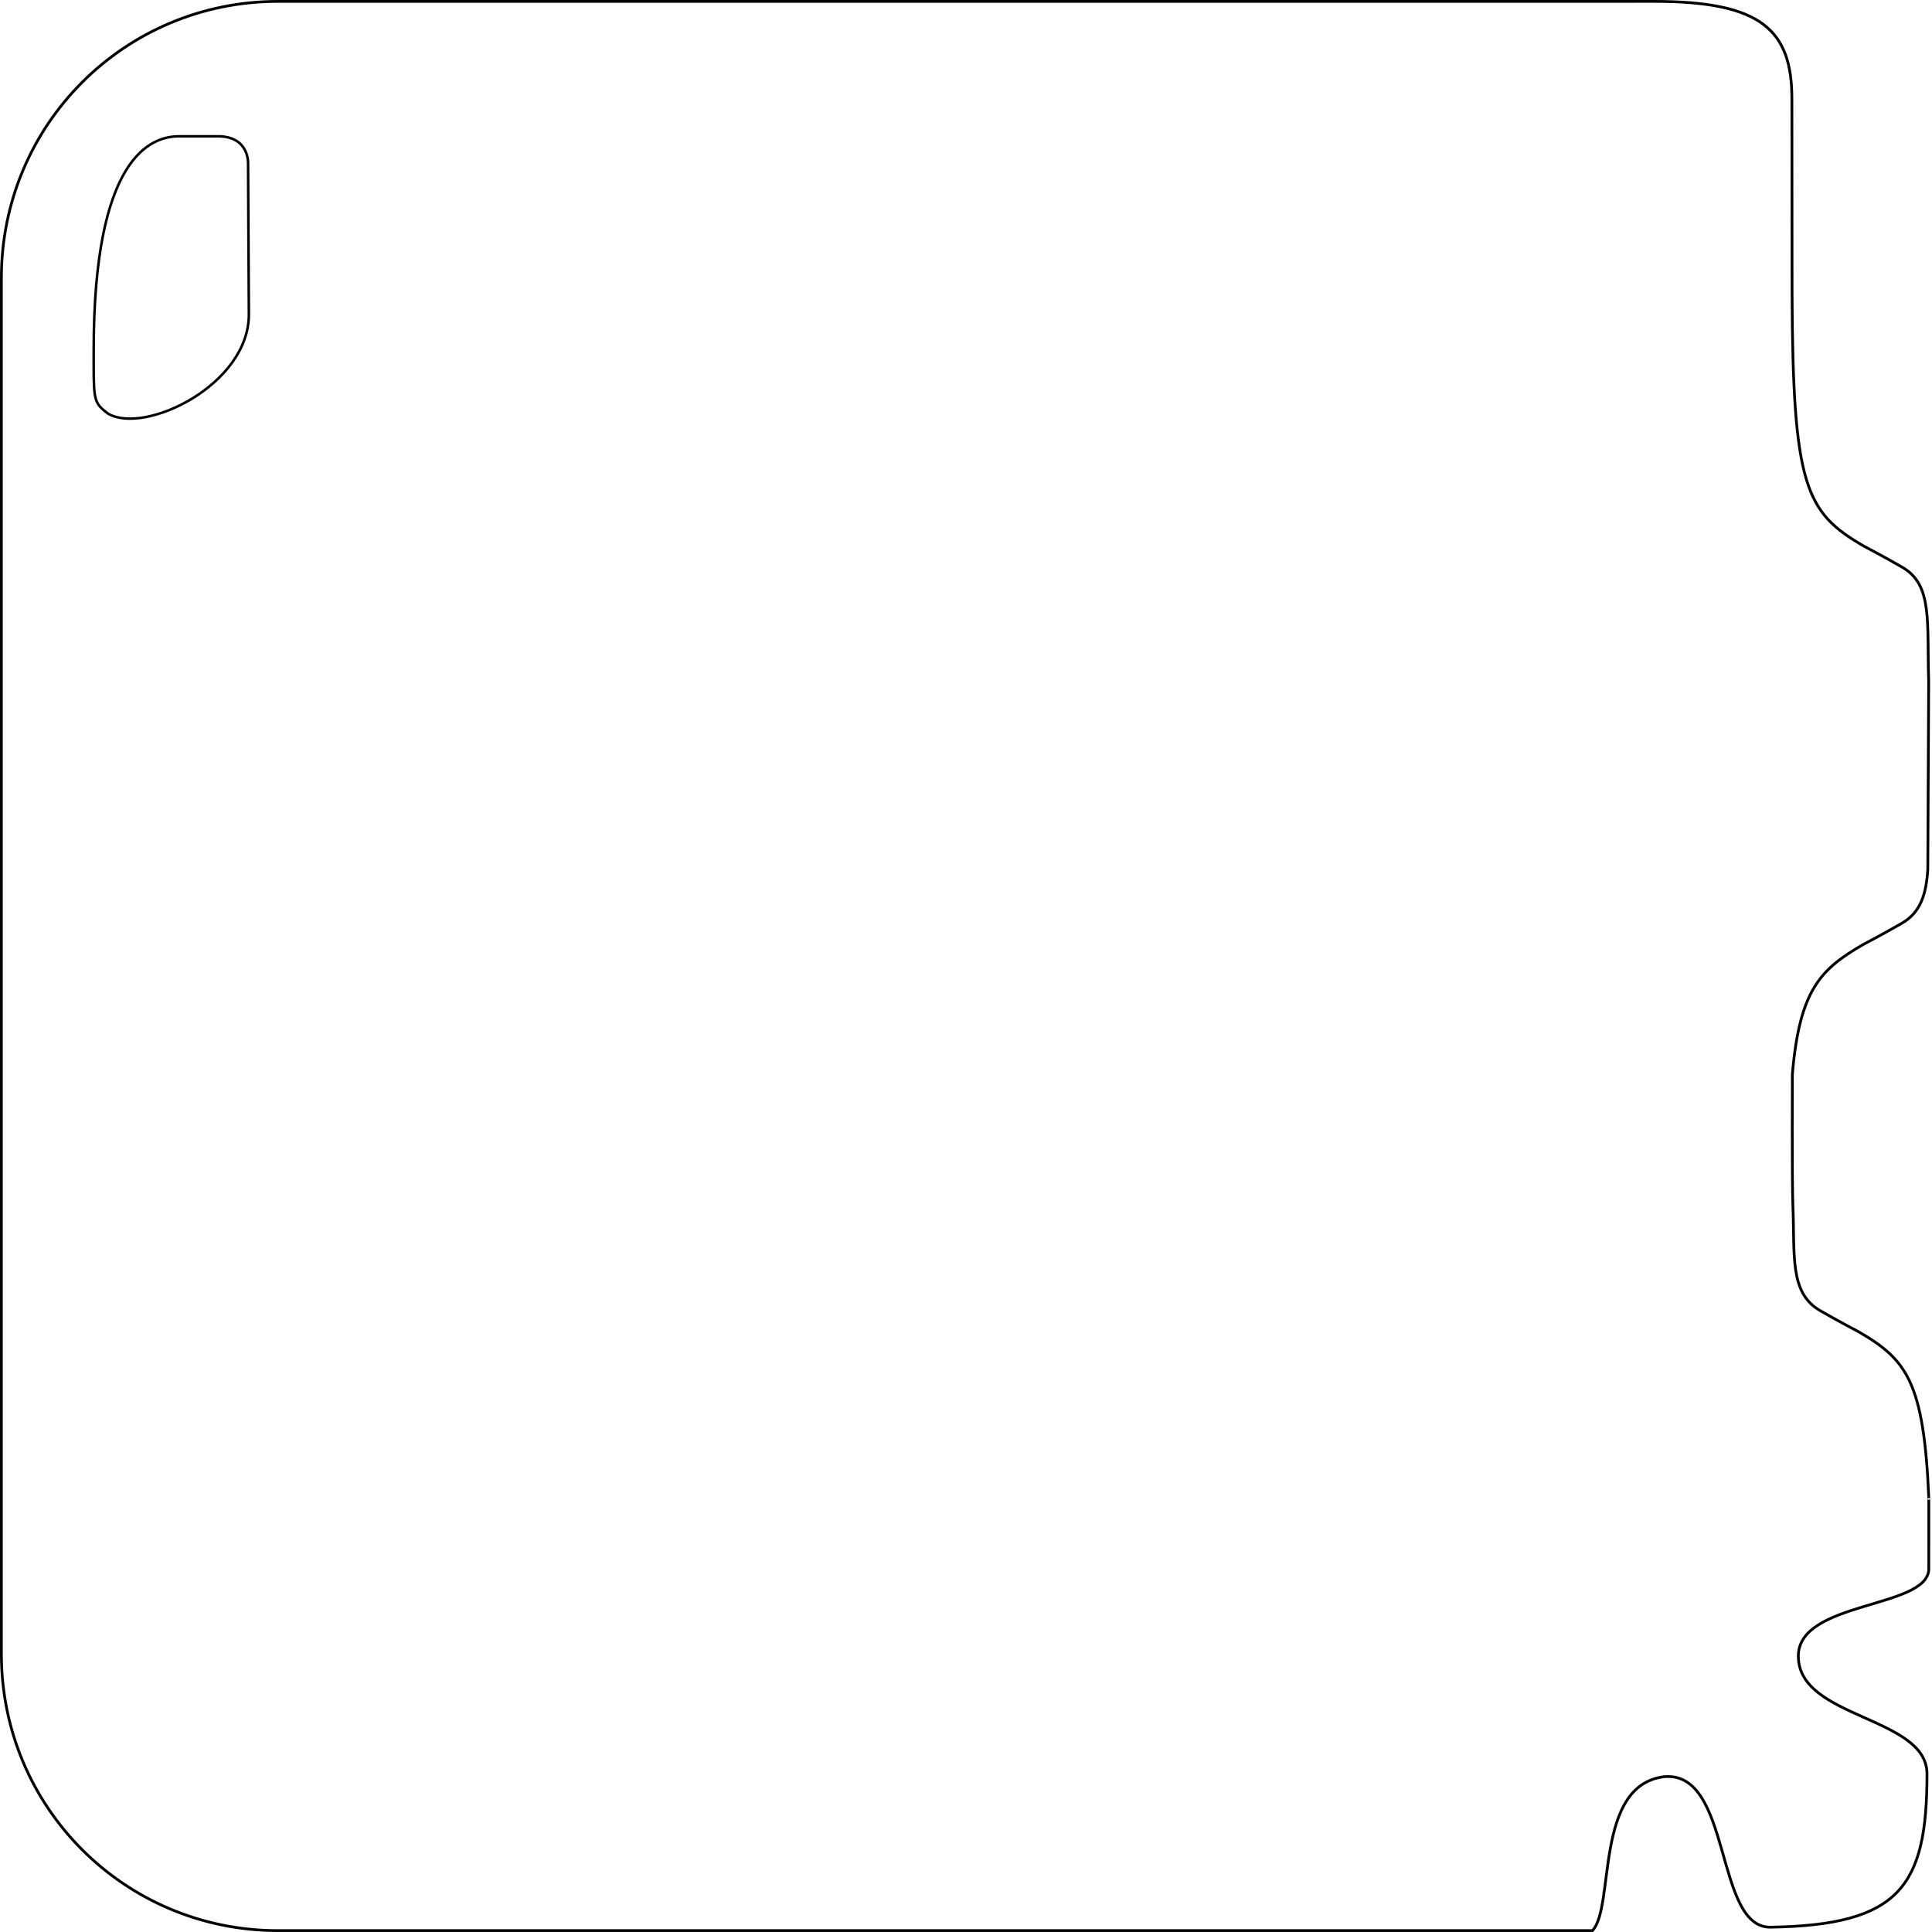
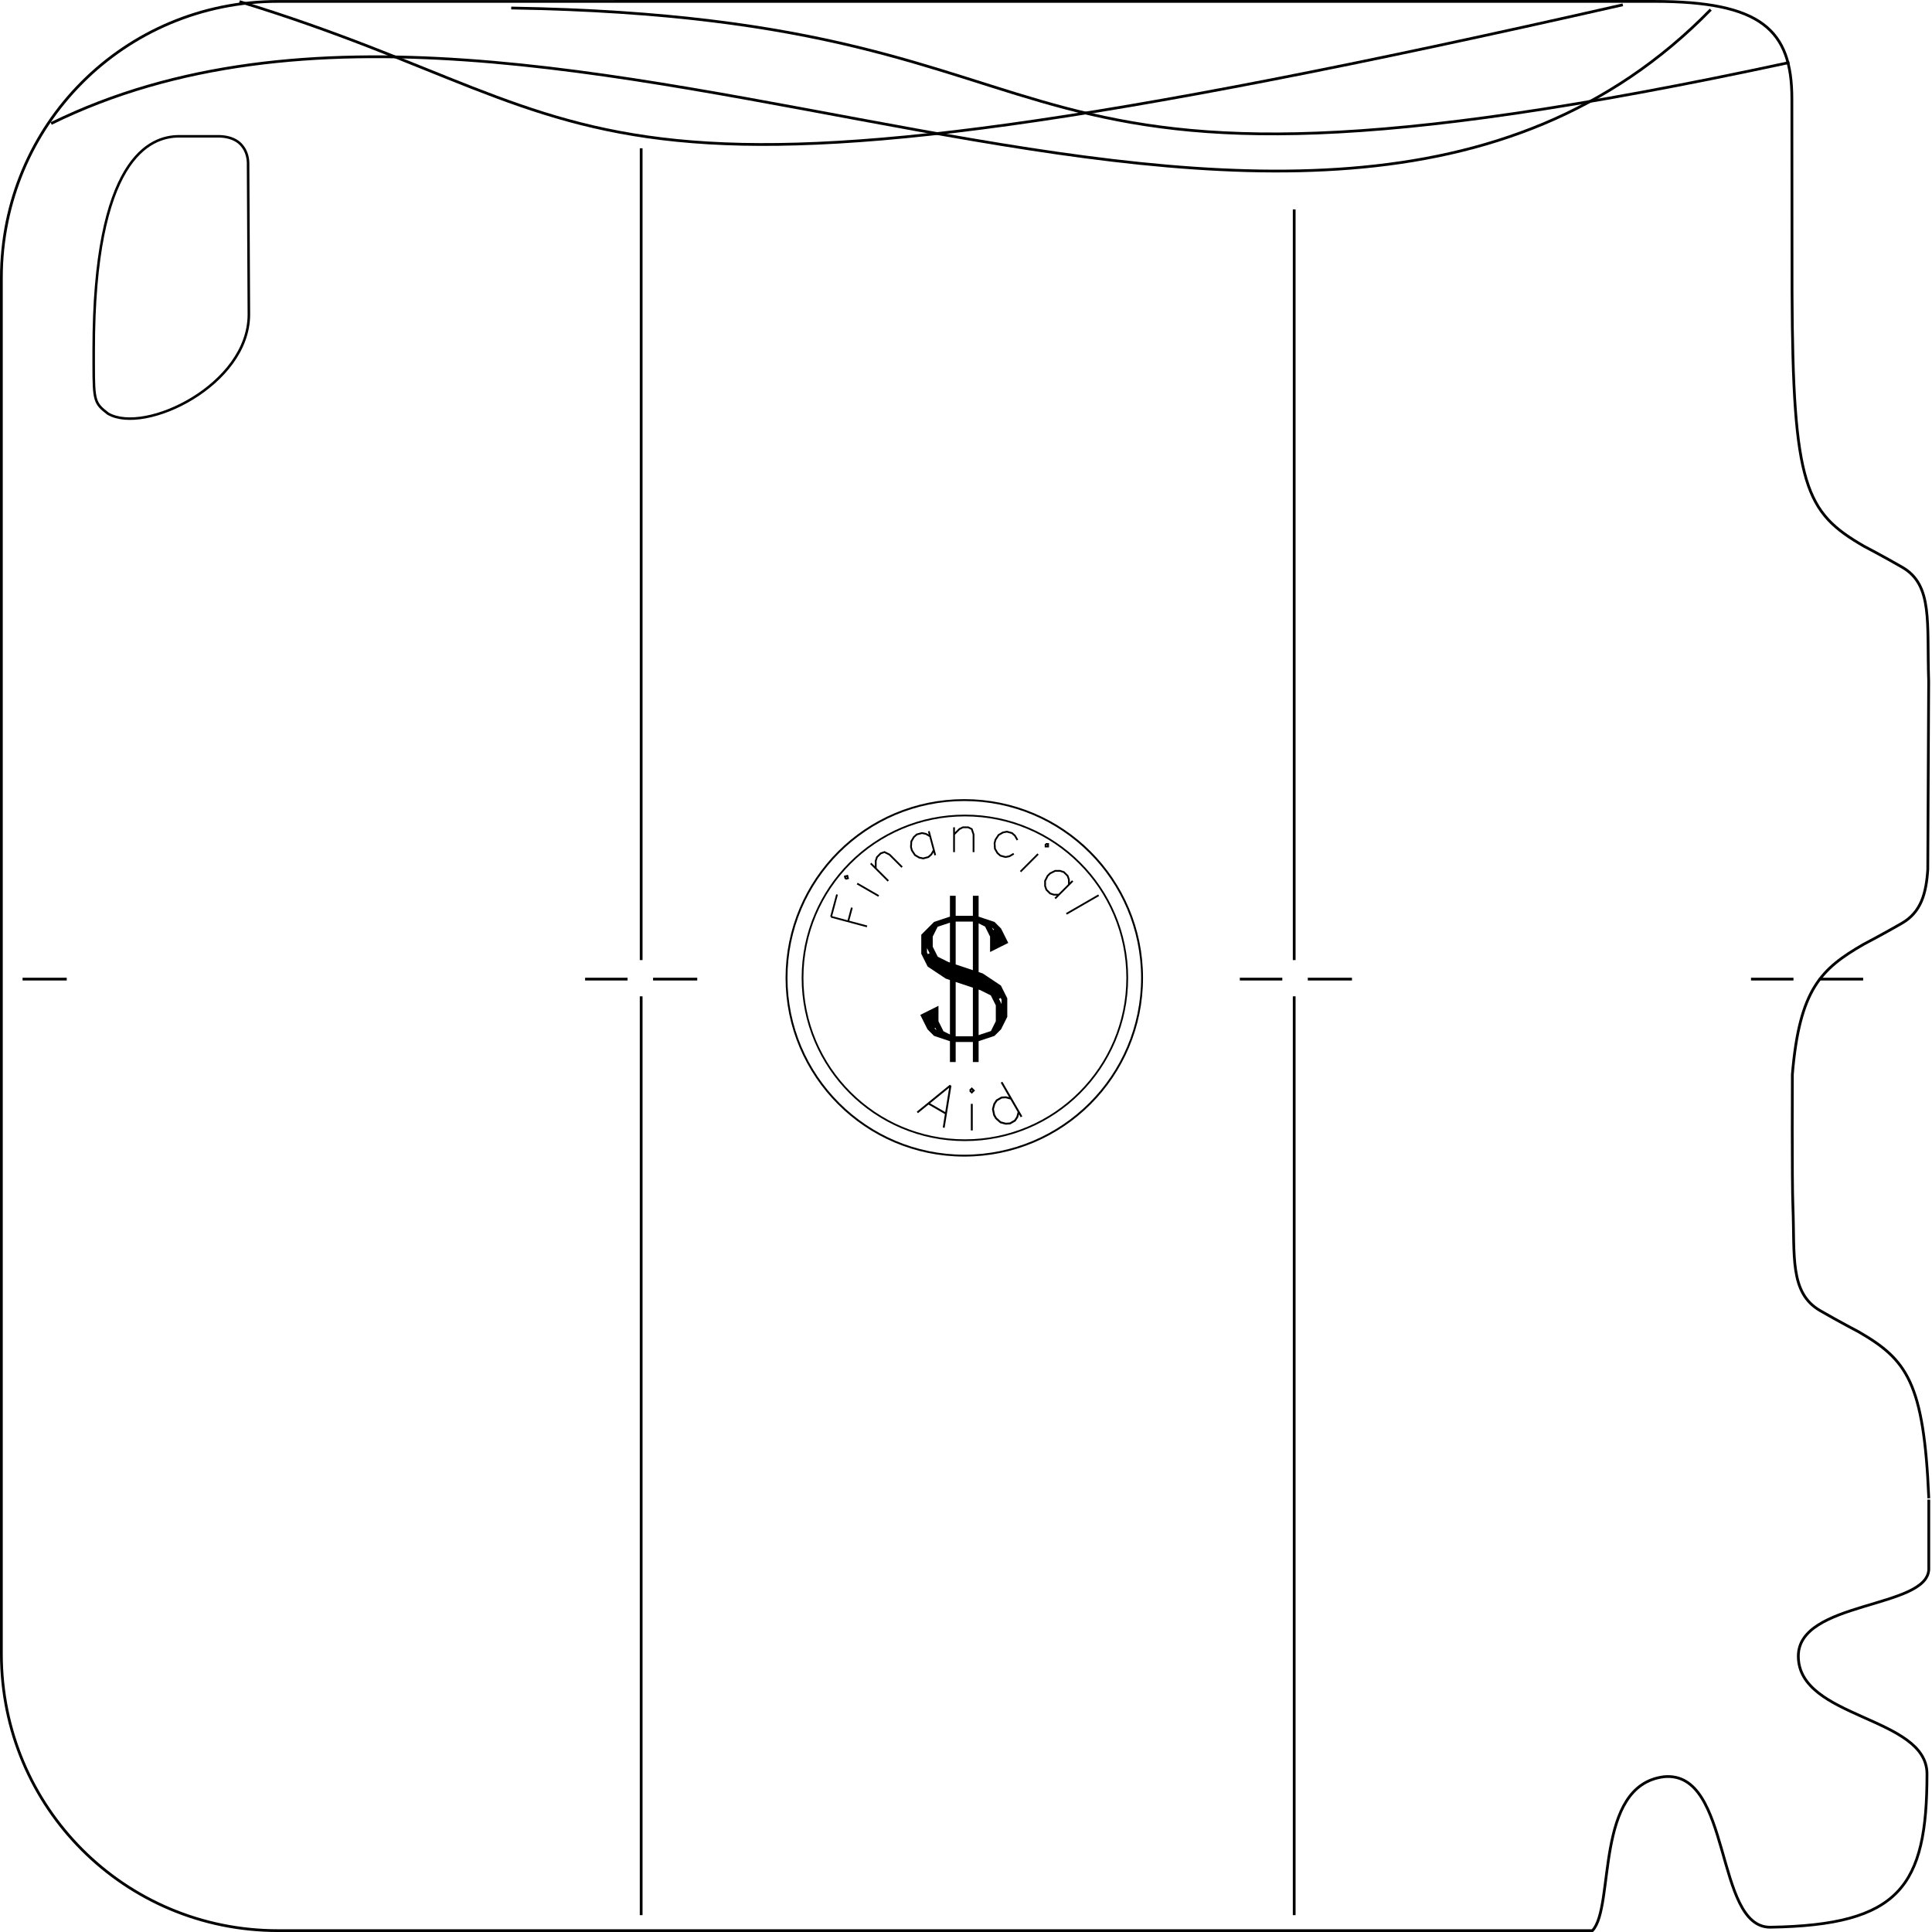
<svg xmlns="http://www.w3.org/2000/svg" version="1.1" id="svg2" viewBox="0 0 248.032 248.031" height="70mm" width="70mm">
  <defs id="defs4" />
  <g id="layer1" transform="translate(0,-804.3307)" style="opacity:1">
    <path style="fill:none;fill-rule:evenodd;stroke:#000000;stroke-width:0.326;stroke-linecap:butt;stroke-linejoin:miter;stroke-miterlimit:4;stroke-dasharray:none;stroke-opacity:1" d="m 22.993,821.827 c -3.727,0 -10.965,2.795 -10.965,27.426 v 1.932 c 0,4.654 0.125,4.932 1.851,6.256 4.741,2.737 18.071,-3.705 18.071,-12.737 L 31.848,825.343 c 0,0 0.201,-3.503 -3.851,-3.517 z" id="path4210" />
-     <path id="path1262" d="m 247.622,996.68 c -0.631,-14.935 -2.838,-17.81 -9.035,-21.388 -0.07,-0.04 -2.421,-1.262 -4.915,-2.702 -3.956,-2.284 -3.245,-7.069 -3.495,-13.37 -0.132,-3.332 -0.071,-16.961 -0.071,-16.961 0.919,-10.952 3.696,-13.555 9.144,-16.7 0.07,-0.04 2.421,-1.262 4.915,-2.702 2.461,-1.421 3.124,-3.809 3.327,-6.913 l 0.115,-24.145 c -0.25,-7.575 0.568,-12.36 -3.388,-14.644 -2.494,-1.44 -4.845,-2.662 -4.915,-2.702 -7.515,-4.339 -9.145,-7.645 -9.238,-32.673 -0.003,-0.788 -0.021,-24.761 -0.021,-24.761 0,-8.839 -3.908,-12.512 -17.701,-12.512 l -176.658,0.002 c -19.672,0 -35.508,15.838 -35.508,35.51 v 176.656 c 0,19.672 15.836,35.51 35.508,35.51 h 167.697 1.053 c 2.908,-3.064 0.193,-18.626 9.182,-19.757 8.772,-0.833 6.46,19.317 13.633,19.317 16.666,-0.253 20.139,-5.225 20.139,-19.681 0,-7.411 -16.518,-7.059 -16.518,-15.117 0,-7.102 16.518,-6.073 16.749,-11.133 l 8.2e-4,-8.964" style="fill:none;fill-opacity:0;stroke:#000000;stroke-width:0.354;stroke-miterlimit:4;stroke-dasharray:none;stroke-opacity:1" />
+     <path id="path1262" d="m 247.621,996.682 c -0.631,-14.935 -2.838,-17.81 -9.035,-21.388 -0.07,-0.04 -2.421,-1.262 -4.915,-2.702 -3.956,-2.284 -3.245,-7.069 -3.495,-13.37 -0.132,-3.332 -0.071,-16.961 -0.071,-16.961 0.919,-10.952 3.696,-13.555 9.144,-16.7 0.07,-0.04 2.421,-1.262 4.915,-2.702 2.461,-1.421 3.124,-3.809 3.327,-6.913 l 0.115,-24.145 c -0.25,-7.575 0.568,-12.36 -3.388,-14.644 -2.494,-1.44 -4.845,-2.662 -4.915,-2.702 -7.515,-4.339 -9.145,-7.645 -9.238,-32.673 -0.003,-0.788 -0.021,-24.761 -0.021,-24.761 0,-8.839 -3.908,-12.512 -17.701,-12.512 l -176.658,0.002 c -19.672,0 -35.508,15.838 -35.508,35.51 v 176.656 c 0,19.672 15.836,35.51 35.508,35.51 h 167.697 1.053 c 2.908,-3.064 0.193,-18.626 9.182,-19.757 8.772,-0.833 6.46,19.317 13.633,19.317 16.666,-0.253 20.139,-5.225 20.139,-19.681 0,-7.411 -16.518,-7.059 -16.518,-15.117 0,-7.102 16.518,-6.073 16.749,-11.133 l 8.1e-4,-8.964" style="fill:none;fill-opacity:0;stroke:#000000;stroke-width:0.354;stroke-miterlimit:4;stroke-dasharray:none;stroke-opacity:1" />
+     <circle r="20.843" cy="929.869" cx="-123.874" id="path7293" style="fill:none;fill-opacity:0;stroke:#000000;stroke-width:0.223;stroke-miterlimit:4;stroke-dasharray:none;stroke-opacity:1" transform="scale(-1,1)" />
  </g>
  <g id="layer3" transform="translate(0,-3.8582677e-5)">
    <path d="" style="fill:none;stroke:#000000;stroke-width:0.207" id="path13036" />
    <path id="path4251" style="fill:none;stroke:#000000;stroke-width:0.263" d="" />
    <path id="path4255" style="fill:none;stroke:#000000;stroke-width:0.263" d="" />
    <path id="path4265" style="fill:none;stroke:#000000;stroke-width:0.263" d="" />
    <path id="path4269" style="fill:none;stroke:#000000;stroke-width:0.263" d="" />
    <path d="" style="fill:none;stroke:#000000;stroke-width:0.269" id="path4369" />
    <path d="" style="fill:none;stroke:#000000;stroke-width:0.269" id="path4373" />
    <path d="" style="fill:none;stroke:#000000;stroke-width:0.269" id="path4383" />
    <path d="" style="fill:none;stroke:#000000;stroke-width:0.269" id="path4387" />
    <path id="path6267" style="fill:none;stroke:#000000;stroke-width:0.418" d="" />
    <path id="path6287" style="fill:none;stroke:#000000;stroke-width:0.418" d="" />
    <path id="path6295" style="fill:none;stroke:#000000;stroke-width:0.418" d="" />
+     <circle style="opacity:1;fill:none;fill-opacity:0;stroke:#000000;stroke-width:0.244;stroke-miterlimit:4;stroke-dasharray:none;stroke-opacity:1" id="circle9246" cx="-123.797" cy="929.869" r="22.822" transform="matrix(-1,0,0,1,0,-804.3307)" />
+     <path id="path4934" d="m 173.568,125.699 h -5.672 m -3.272,0 h -5.454" style="opacity:1;fill:none;fill-opacity:0;stroke:#000000;stroke-width:0.354;stroke-miterlimit:4;stroke-dasharray:none;stroke-opacity:1" />
+     <path id="path7759" d="m 166.15,26.887 0,96.368 m 0,4.654 v 117.959" style="fill:none;fill-opacity:0;stroke:#000000;stroke-width:0.354;stroke-miterlimit:4;stroke-dasharray:none;stroke-opacity:1" />
+     <path style="opacity:1;fill:none;fill-opacity:0;stroke:#000000;stroke-width:0.354;stroke-miterlimit:4;stroke-dasharray:none;stroke-opacity:1" d="m 89.513,125.699 h -5.672 m -3.272,0 h -5.454" id="path7763" />
+     <path id="path7765" d="M 8.568,125.699 H 2.896 m -3.272,0 H -5.83" style="opacity:1;fill:none;fill-opacity:0;stroke:#000000;stroke-width:0.354;stroke-miterlimit:4;stroke-dasharray:none;stroke-opacity:1" />
+     <path style="opacity:1;fill:none;fill-opacity:0;stroke:#000000;stroke-width:0.354;stroke-miterlimit:4;stroke-dasharray:none;stroke-opacity:1" d="m 239.193,125.699 h -5.672 m -3.272,0 h -5.454" id="path7767" />
+     <path style="fill:none;fill-opacity:0;stroke:#000000;stroke-width:0.354;stroke-miterlimit:4;stroke-dasharray:none;stroke-opacity:1" d="m 82.313,19.034 0,104.221 m 0,4.654 v 117.959" id="path7769" />
  </g>
-   <g id="layer6" transform="translate(0,-3.8582677e-5)" />
+   <g id="layer6" transform="translate(0,-3.8582677e-5)">
+     <g style="opacity:1" id="g7564" transform="matrix(0.7361366,0,0,0.7361366,116.4332,126.7771)">
+       <path id="path7562" transform="translate(10)" style="fill:none;stroke:#000000" d="m -2,-16 v 29 m 4,-29 v 29 m 0,-25 2,1 1,2 v 2 l 2,-1 -1,-2 -1,-1 -3,-1 h -4 l -3,1 -2,2 v 3 l 1,2 3,2 6,2 2,1 1,2 V 6 L 5,8 M 6,-8 5,-10 m -11,4 1,2 2,1 6,2 2,1 1,2 M -5,7 -6,5 m 1,-16 -1,2 v 2 l 1,2 2,1 6,2 3,2 1,2 V 5 L 6,7 5,8 2,9 H -2 L -5,8 -6,7 -7,5 -5,4 v 2 l 1,2 2,1" />
+     </g>
+   </g>
  <g id="layer4" transform="translate(0,-3.8582677e-5)">
    <path d="" style="fill:none;stroke:#000000;stroke-width:0.921" id="path7559" />
    <path d="" style="fill:none;stroke:#000000;stroke-width:0.921" id="path7565" />
    <path d="" style="fill:none;stroke:#000000;stroke-width:0.921" id="path7579" />
    <path id="path8694" style="fill:none;stroke:#000000;stroke-width:0.346" d="" />
    <path id="path8700" style="fill:none;stroke:#000000;stroke-width:0.346" d="" />
    <path d="" style="fill:none;stroke:#000000;stroke-width:0.353" id="path9252" />
    <path d="" style="fill:none;stroke:#000000;stroke-width:0.353" id="path9264" />
    <path id="path9834" style="fill:none;stroke:#000000;stroke-width:0.307" d="" />
    <path id="path4314" style="fill:none;stroke:#000000;stroke-width:1.214" d="" />
    <path id="path4324" style="fill:none;stroke:#000000;stroke-width:1.214" d="" />
    <path id="path4332" style="fill:none;stroke:#000000;stroke-width:1.214" d="" />
    <path id="path4586" style="fill:none;stroke:#000000;stroke-width:1.214" d="" />
    <path id="path4604-3" style="fill:none;stroke:#000000;stroke-width:1.214" d="" />
+     <path id="path4962" style="fill:none;stroke:#000000;stroke-width:0.158" d="" />
+     <path id="path4944" style="fill:none;stroke:#000000;stroke-width:0.228" d="m 106.693,117.694 4.619,1.238 m -4.619,-1.238 0.766,-2.86 m 1.433,3.449 0.472,-1.76" />
+     <path id="path4946" style="fill:none;stroke:#000000;stroke-width:0.228" d="m 108.552,112.833 0.311,-0.083 -0.083,-0.311 -0.311,0.083 0.083,0.311 m 1.494,0.6 2.761,1.594" />
+     <path id="path4948" style="fill:none;stroke:#000000;stroke-width:0.228" d="m 111.783,110.84 2.254,2.254 m -1.61,-1.61 -1e-5,-0.966 0.161,-0.483 0.483,-0.483 0.483,-0.161 0.644,0.322 1.61,1.61" />
+     <path id="path4950" style="fill:none;stroke:#000000;stroke-width:0.228" d="m 119.24,106.712 0.825,3.08 m -0.648,-2.42 -0.558,-0.322 -0.499,-0.102 -0.66,0.177 -0.381,0.338 -0.322,0.558 -0.043,0.719 0.118,0.44 0.397,0.601 0.558,0.322 0.499,0.102 0.66,-0.177 0.381,-0.338 0.322,-0.558" />
+     <path id="path4952" style="fill:none;stroke:#000000;stroke-width:0.228" d="m 122.481,106.211 v 3.188 m 0,-2.277 0.683,-0.683 0.455,-0.228 h 0.683 l 0.455,0.228 0.228,0.683 v 2.277" />
+     <path id="path4954" style="fill:none;stroke:#000000;stroke-width:0.228" d="m 130.621,107.843 -0.322,-0.558 -0.381,-0.338 -0.66,-0.177 -0.499,0.102 -0.558,0.322 -0.397,0.601 -0.118,0.44 0.043,0.719 0.322,0.558 0.381,0.338 0.66,0.177 0.499,-0.102 0.558,-0.322" />
+     <path id="path4956" style="fill:none;stroke:#000000;stroke-width:0.228" d="m 134.233,108.355 -4e-5,0.322 0.322,3e-5 3e-5,-0.322 -0.322,-3e-5 m -0.966,1.288 -2.254,2.254" />
+     <path id="path4958" style="fill:none;stroke:#000000;stroke-width:0.228" d="m 137.712,113.091 -2.254,2.254 m 1.771,-1.771 10e-6,-0.644 -0.161,-0.483 -0.483,-0.483 -0.483,-0.161 -0.644,1e-5 -0.644,0.322 -0.322,0.322 -0.322,0.644 v 0.644 l 0.161,0.483 0.483,0.483 0.483,0.161 0.644,-10e-6" />
+     <path id="path4960" style="fill:none;stroke:#000000;stroke-width:0.228" d="m 141.046,114.932 -4.142,2.391" />
+     <path id="path4964" style="fill:none;stroke:#000000;stroke-width:0.244" d="m 122.025,139.351 -4.256,3.465 m 4.256,-3.465 -0.872,5.418 m -1.895,-3.068 2.115,1.221" />
+     <path id="path4966" style="fill:none;stroke:#000000;stroke-width:0.244" d="m 124.516,140.002 0.244,0.244 0.244,-0.244 -0.244,-0.244 -0.244,0.244 m 0.244,1.71 v 3.419" />
+     <path id="path4968" style="fill:none;stroke:#000000;stroke-width:0.244" d="m 128.58,138.933 2.564,4.441 m -1.343,-2.326 -0.667,-0.179 -0.545,0.033 -0.634,0.366 -0.301,0.456 -0.179,0.667 0.155,0.757 0.244,0.423 0.578,0.512 0.667,0.179 0.545,-0.033 0.634,-0.366 0.301,-0.456 0.179,-0.667" />
+   </g>
+   <g id="layer5" style="display:inline">
+     <path style="fill:none;fill-opacity:0;stroke:#000000;stroke-width:0.354;stroke-miterlimit:4;stroke-dasharray:none;stroke-opacity:1" d="M 30.747,0.206 C 81.823,15.793 70.244,32.012 208.338,0.617" id="path7875" />
+     <path style="fill:none;fill-opacity:0;stroke:#000000;stroke-width:0.354;stroke-miterlimit:4;stroke-dasharray:none;stroke-opacity:1" d="M 6.564,15.857 C 71.08,-15.855 167.465,54.654 219.626,1.234" id="path7877" />
+     <path style="fill:none;fill-opacity:0;stroke:#000000;stroke-width:0.354;stroke-miterlimit:4;stroke-dasharray:none;stroke-opacity:1" d="M 65.631,1.028 C 146.228,2.349 120.159,31.632 229.727,8.021" id="path7881" />
+   </g>
+   <g id="layer2" style="display:none;opacity:0.504">
+     <path style="fill:none;fill-opacity:0;stroke:#000000;stroke-width:0.354;stroke-miterlimit:4;stroke-dasharray:none;stroke-opacity:1" d="m -24.973,-15.324 c 0.818,0.44 0.537,1.672 1.135,2.27 0.199,0.199 0.531,0.209 0.757,0.378 0.884,0.663 1.771,2.022 2.649,2.649 0.459,0.328 1.009,0.505 1.514,0.757 0.505,0.252 0.998,0.528 1.514,0.757 0.621,0.276 1.284,0.453 1.892,0.757 2.002,1.001 1.645,1.309 3.784,1.892 0.74,0.202 1.523,0.206 2.27,0.378 2.98,0.688 2.251,0.932 5.297,1.135 1.007,0.067 2.018,0 3.027,0 1.009,0 2.018,0 3.027,0 1.261,0 2.524,0.063 3.784,0 1.266,-0.063 2.522,-0.258 3.784,-0.378 3.611,-0.344 5.024,-0.45 8.703,-0.757 4.351,-0.363 5.006,-0.427 9.46,-0.757 1.765,-0.131 3.528,-0.315 5.297,-0.378 1.765,-0.063 3.533,0.063 5.297,0 1.769,-0.063 3.527,-0.378 5.297,-0.378 1.77,0 3.532,0.252 5.297,0.378 1.766,0.126 3.532,0.252 5.297,0.378 1.766,0.126 3.545,0.128 5.297,0.378 3.314,0.473 7.404,1.703 10.595,2.649 1.645,0.487 3.318,0.898 4.919,1.514 1.551,0.596 7.9,3.696 9.46,4.541 1.541,0.835 3.027,1.766 4.541,2.649 1.514,0.883 3.073,1.692 4.541,2.649 1.437,0.937 2.725,2.09 4.162,3.027 1.468,0.957 3.027,1.766 4.541,2.649 5.323,3.105 3.751,2.382 9.46,4.919 5.225,2.322 10.625,4.583 16.27,5.676 1.997,0.386 4.034,0.519 6.054,0.757 4.254,0.5 9.325,1.135 13.622,1.135 3.829,0 11.025,-0.68 14.757,-1.135 8.167,-0.996 16.227,-2.588 24.217,-4.541 2.912,-0.712 5.802,-1.514 8.703,-2.27 2.901,-0.757 5.818,-1.455 8.703,-2.27 11.126,-3.144 6.488,-2.146 17.784,-5.676 3.01,-0.941 6.066,-1.726 9.081,-2.649 3.166,-0.969 6.294,-2.058 9.46,-3.027 3.015,-0.923 6.059,-1.749 9.081,-2.649 5.812,-1.731 11.59,-3.579 17.406,-5.297 2.642,-0.781 5.297,-1.514 7.946,-2.27" id="path7865" />
+     <path style="fill:none;fill-opacity:0;stroke:#000000;stroke-width:0.354;stroke-miterlimit:4;stroke-dasharray:none;stroke-opacity:1" d="m -23.081,9.271 c 0.315,-1.439 0.578,-2.614 1.514,-3.784 0.223,-0.279 0.505,-0.505 0.757,-0.757 0.378,-0.378 0.7,-0.824 1.135,-1.135 1.065,-0.761 1.808,-0.83 3.027,-1.135 0.584,-0.146 2.925,-0.757 3.405,-0.757 0.24,0 3.752,0.634 4.162,0.757 2.082,0.625 4.319,2.144 6.054,3.405 0.653,0.475 1.22,1.066 1.892,1.514 0.846,0.564 1.813,0.935 2.649,1.514 0.81,0.561 1.442,1.359 2.27,1.892 0.949,0.61 2.018,1.009 3.027,1.514 5.223,2.611 0.763,0.56 6.433,2.649 1.275,0.47 2.473,1.156 3.784,1.514 1.48,0.404 3.027,0.505 4.541,0.757 4.311,0.719 4.995,0.97 9.46,1.135 1.765,0.065 3.532,0 5.297,0 5.186,0 5.978,0.11 11.352,-0.378 5.641,-0.513 7.583,-0.949 13.243,-1.892 2.27,-0.378 4.559,-0.661 6.811,-1.135 2.544,-0.536 5.045,-1.261 7.568,-1.892 8.259,-2.065 16.496,-4.17 24.595,-6.811 2.92,-0.952 5.795,-2.037 8.703,-3.027 3.021,-1.028 6.067,-1.981 9.081,-3.027 3.166,-1.098 6.306,-2.27 9.46,-3.405 3.153,-1.135 6.312,-2.255 9.46,-3.405 3.411,-1.246 6.791,-2.579 10.216,-3.784 3.127,-1.1 17.762,-5.902 20.811,-6.811 3.636,-1.084 7.32,-2.002 10.973,-3.027 3.536,-0.993 7.047,-2.077 10.595,-3.027 5.94,-1.591 14.745,-3.683 20.811,-4.919 3.394,-0.691 6.784,-1.43 10.216,-1.892 6.217,-0.837 11.922,-0.895 18.162,-0.757 2.777,0.062 5.567,0.042 8.324,0.378 2.431,0.296 4.81,0.935 7.189,1.514 2.29,0.557 4.589,1.108 6.811,1.892 2.358,0.832 9.018,4.001 11.352,5.297 6.104,3.391 11.471,7.912 17.784,10.973 1.294,0.627 2.775,0.757 4.162,1.135" id="path7867" />
+     <path style="fill:none;fill-opacity:0;stroke:#000000;stroke-width:0.354;stroke-miterlimit:4;stroke-dasharray:none;stroke-opacity:1" d="m -7.946,-30.459 c 3.479,-5.219 -0.335,-0.044 3.027,-3.405 0.446,-0.446 0.631,-1.135 1.135,-1.514 0.543,-0.408 1.248,-0.542 1.892,-0.757 0.438,-0.146 3.106,-0.757 3.405,-0.757 0.791,0 3.618,0.838 4.162,1.135 0.709,0.387 1.261,1.009 1.892,1.514 2.661,2.129 1.375,0.893 3.784,3.784 0.631,0.757 1.256,1.518 1.892,2.27 0.751,0.888 1.552,1.734 2.27,2.649 0.67,0.853 1.25,1.774 1.892,2.649 0.746,1.017 1.514,2.018 2.27,3.027 0.757,1.009 1.514,2.018 2.27,3.027 1.672,2.229 2.931,4.066 4.919,6.054 0.948,0.948 2.049,1.732 3.027,2.649 1.041,0.976 1.957,2.083 3.027,3.027 1.078,0.951 2.27,1.766 3.405,2.649 1.135,0.883 2.24,1.807 3.405,2.649 2.053,1.483 5.013,3.297 7.189,4.541 1.372,0.784 2.749,1.564 4.162,2.27 1.363,0.682 2.775,1.261 4.162,1.892 1.387,0.631 2.735,1.357 4.162,1.892 1.606,0.602 3.285,0.991 4.919,1.514 3.286,1.051 6.456,2.276 9.838,3.027 1.087,0.242 9.853,1.464 10.595,1.514 1.888,0.126 3.784,0 5.676,0 2.018,0 4.04,0.122 6.054,0 6.968,-0.422 13.738,-2.321 20.433,-4.162 2.656,-0.73 5.315,-1.456 7.946,-2.27 4.109,-1.272 12.735,-4.315 16.649,-5.676 2.901,-1.009 5.802,-2.018 8.703,-3.027 3.027,-1.009 6.067,-1.981 9.081,-3.027 3.166,-1.098 6.287,-2.327 9.46,-3.405 6.46,-2.196 11.999,-3.807 18.541,-5.676 9.789,-2.797 8.966,-2.713 18.919,-4.541 7.963,-1.463 9.811,-1.75 17.784,-2.27 2.898,-0.189 5.8,-0.444 8.703,-0.378 2.66,0.06 5.306,0.427 7.946,0.757 4.767,0.596 9.818,1.463 14.379,3.027 1.877,0.643 9.449,4.17 11.352,5.297 1.716,1.017 3.292,2.253 4.919,3.405 4.339,3.073 3.886,2.806 7.946,6.054" id="path7869" />
+     <path style="fill:none;fill-opacity:0;stroke:#000000;stroke-width:0.354;stroke-miterlimit:4;stroke-dasharray:none;stroke-opacity:1" d="m -15.514,42.191 c 0.505,-0.378 1.11,-0.651 1.514,-1.135 0.255,-0.306 0.221,-0.769 0.378,-1.135 0.222,-0.518 0.458,-1.035 0.757,-1.514 0.334,-0.535 0.748,-1.016 1.135,-1.514 1.101,-1.415 2.312,-2.741 3.405,-4.162 8.056,-10.472 -5.476,6.488 4.541,-5.676 0.914,-1.11 1.697,-2.327 2.649,-3.405 0.944,-1.07 2.049,-1.988 3.027,-3.027 2.96,-3.145 3.152,-3.875 6.433,-6.811 1.204,-1.077 2.553,-1.981 3.784,-3.027 1.293,-1.099 2.434,-2.377 3.784,-3.405 1.308,-0.997 2.775,-1.766 4.162,-2.649 5.496,-3.497 2.719,-1.861 8.324,-4.919 1.387,-0.757 2.735,-1.591 4.162,-2.27 2.729,-1.3 5.003,-1.948 7.946,-2.649 5.055,-1.204 10.363,-1.57 15.514,-0.757 2.567,0.405 4.696,1.144 7.189,1.892 3.467,1.04 4.23,1.147 7.568,2.649 1.286,0.579 2.511,1.286 3.784,1.892 1.376,0.655 2.786,1.237 4.162,1.892 1.273,0.606 2.511,1.286 3.784,1.892 1.376,0.655 2.787,1.234 4.162,1.892 1.527,0.73 3.002,1.565 4.541,2.27 2.679,1.228 6.742,2.739 9.46,3.784 1.64,0.631 3.235,1.393 4.919,1.892 1.731,0.513 3.529,0.769 5.297,1.135 1.889,0.391 3.762,0.888 5.676,1.135 0.344,0.044 12.379,0.757 12.487,0.757 5.985,0 8.031,-0.571 14,-1.514 2.396,-0.378 4.81,-0.659 7.189,-1.135 4.088,-0.818 11.943,-2.876 15.892,-4.162 2.808,-0.914 5.542,-2.038 8.324,-3.027 8.9,-3.164 8.627,-2.807 17.406,-6.433 2.924,-1.208 5.792,-2.545 8.703,-3.784 18.745,-7.976 -0.601,0.666 18.162,-8.324 3.003,-1.439 6.116,-2.648 9.081,-4.162 2.968,-1.515 5.761,-3.354 8.703,-4.919 19.473,-9.737 -0.984,0.757 17.406,-9.46 2.86,-1.589 5.803,-3.025 8.703,-4.541 2.65,-1.385 5.311,-2.748 7.946,-4.162 18.743,-10.057 -6.991,3.358 21.568,-11.73 1.995,-1.054 4.036,-2.018 6.054,-3.027" id="path7871" />
  </g>
</svg>
